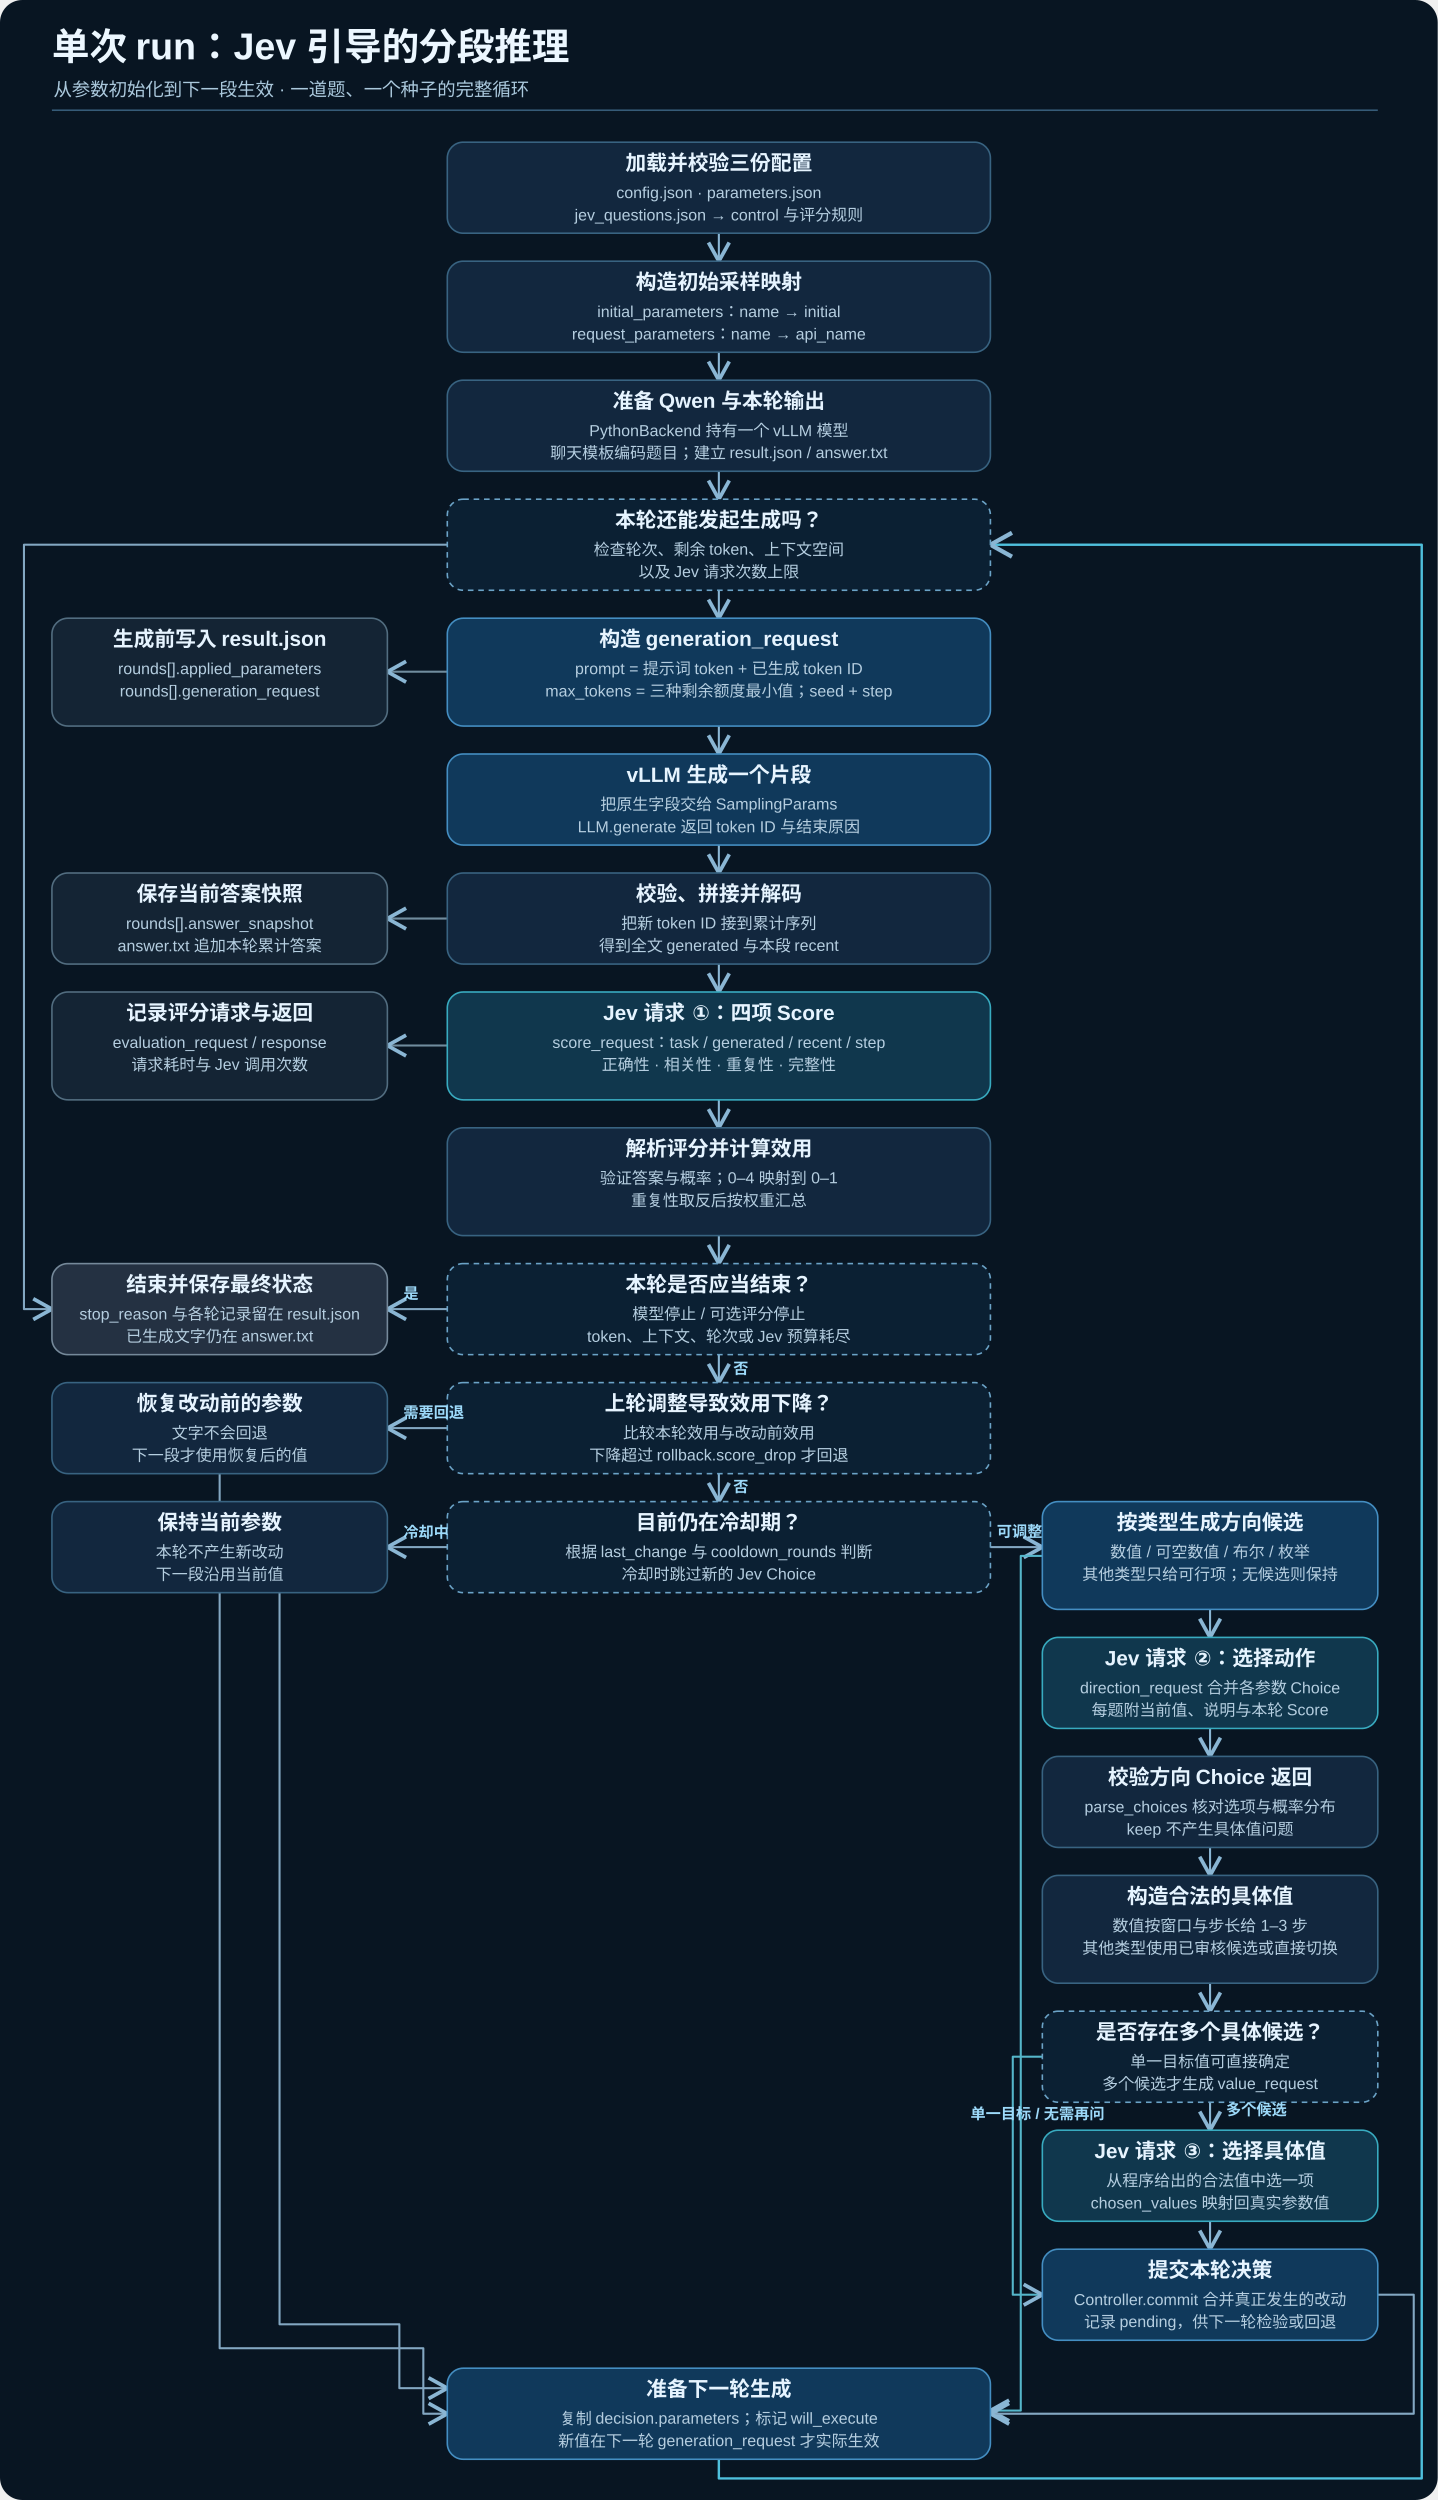
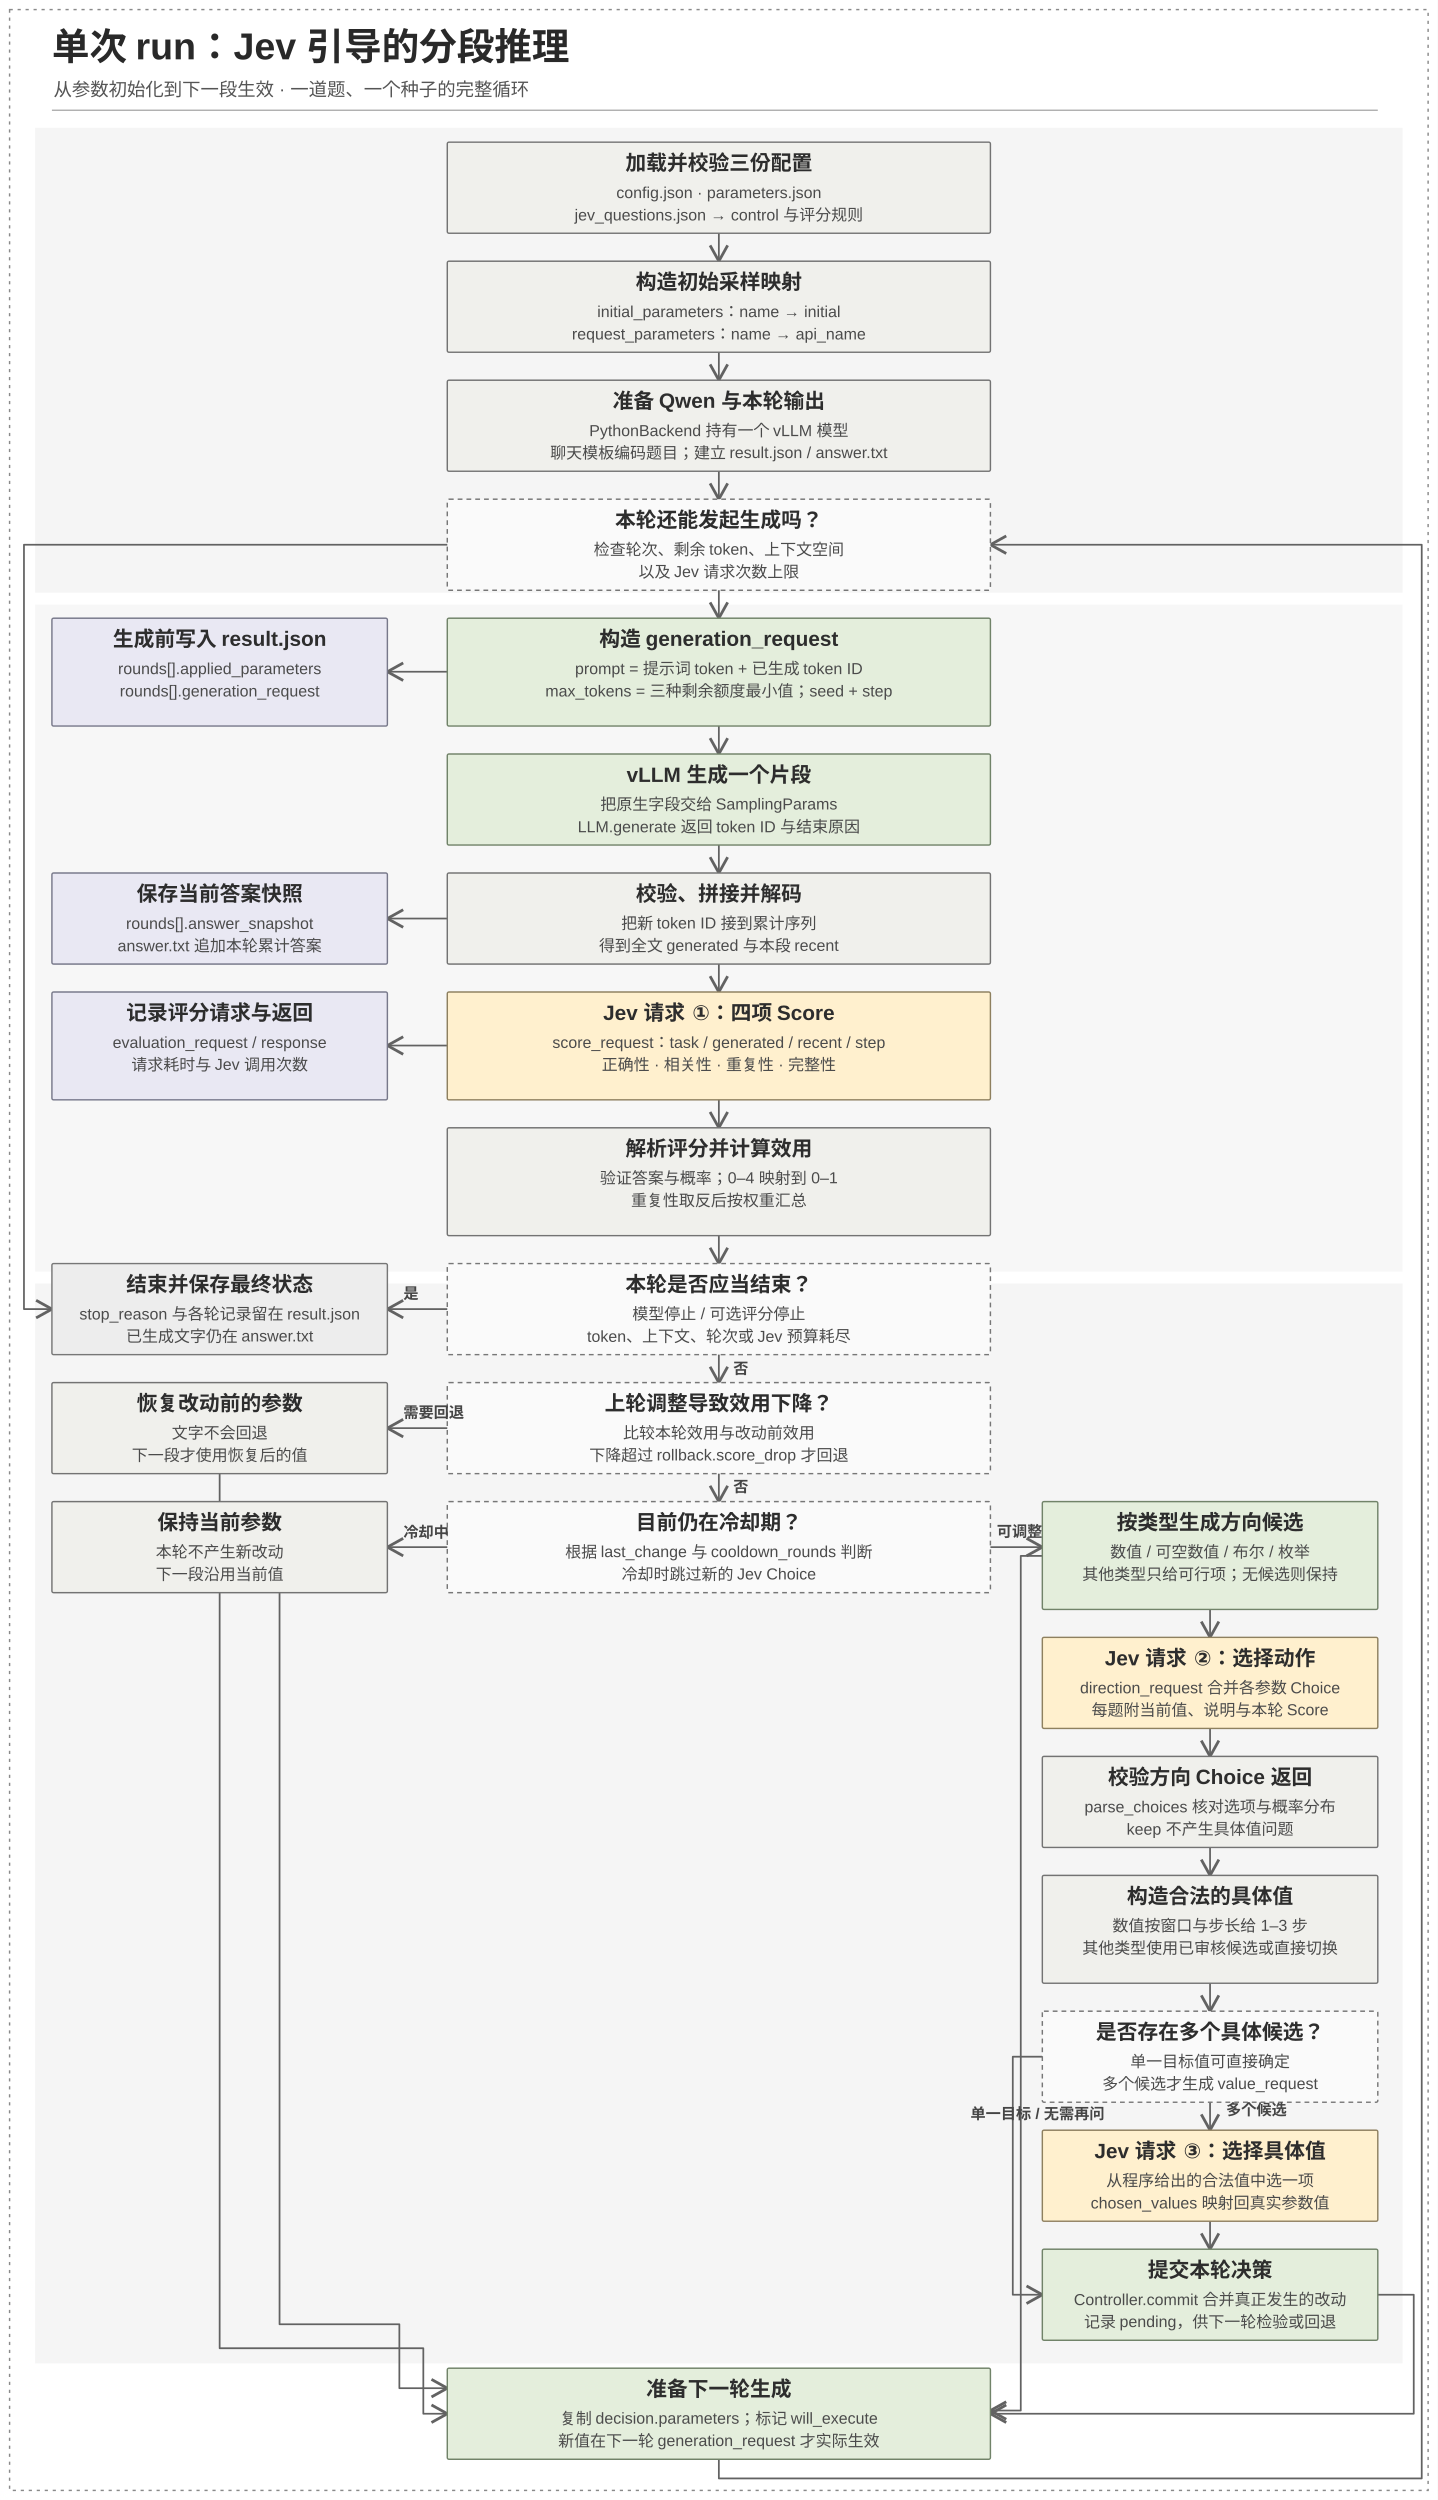
<svg xmlns="http://www.w3.org/2000/svg" viewBox="0 0 1800 3130" role="img" aria-labelledby="title desc">
  <defs>
    <marker id="arrowhead" markerWidth="12" markerHeight="12" refX="10" refY="6" orient="auto">
-       <path d="M1 1 L10 6 L1 11" fill="none" stroke="#8ab6d4" stroke-width="1.8" />
+       <path d="M1 1 L10 6 L1 11" fill="none" stroke="#626262" stroke-width="1.6" />
    </marker>
  </defs>
  <style>
-     .node{fill:#12273e;stroke:#386381;stroke-width:2}
-     .node.emphasis{fill:#10395b;stroke:#448ec2}
-     .node.jev{fill:#10374d;stroke:#38abc0}
-     .node.decision{fill:#0b2033;stroke:#6ba3c7;stroke-dasharray:7 6}
-     .node.record{fill:#142434;stroke:#526d80}.node.finish{fill:#243142;stroke:#75899a}
-     .node-title{fill:#e6f4ff;font:700 26px Arial,'Microsoft YaHei',sans-serif}
-     .node-detail{fill:#b5cee0;font:20px Arial,'Microsoft YaHei',sans-serif}
-     .edge{fill:none;stroke:#8ab6d4;stroke-width:2.6;stroke-linejoin:round;stroke-linecap:round}
-     .edge.record{stroke:#708c9e}.edge.branch{stroke:#83a7c2}.edge.bypass{stroke:#55b6ca}.edge.loop{stroke:#4fc0dd;stroke-width:3}
-     .edge-label{fill:#9ddafa;font:700 19px Arial,'Microsoft YaHei',sans-serif}
+     .node{fill:#f0f0ec;stroke:#737373;stroke-width:1.8}
+     .node.emphasis{fill:#e4eedc;stroke:#718369}
+     .node.jev{fill:#fff0ce;stroke:#8e805f}
+     .node.decision{fill:#fafafa;stroke:#777;stroke-dasharray:6 5}
+     .node.record{fill:#e9e8f3;stroke:#77788a}.node.finish{fill:#ededed;stroke:#777}
+     .node-title{fill:#2d2d2d;font:700 26px Arial,'Microsoft YaHei',sans-serif}
+     .node-detail{fill:#4b4b4b;font:20px Arial,'Microsoft YaHei',sans-serif}
+     .edge{fill:none;stroke:#626262;stroke-width:2.2;stroke-linejoin:round;stroke-linecap:round}
+     .edge.record,.edge.branch,.edge.bypass,.edge.loop{stroke:#626262}
+     .edge-label{fill:#454545;font:700 19px Arial,'Microsoft YaHei',sans-serif}
  </style>
-   <rect width="1800" height="3130" rx="28" fill="#081522" />
-   <text x="65" y="75" fill="#ecf7ff" font-family="Arial,'Microsoft YaHei',sans-serif" font-size="47" font-weight="700">单次 run：Jev 引导的分段推理</text>
-   <text x="67" y="120" fill="#aac8dc" font-family="Arial,'Microsoft YaHei',sans-serif" font-size="23">从参数初始化到下一段生效 · 一道题、一个种子的完整循环</text>
-   <path d="M65 138 H1725" stroke="#365b78" stroke-width="2" />
+   <rect width="1800" height="3130" fill="#fff" />
+   <rect x="12" y="12" width="1776" height="3106" fill="none" stroke="#8a8a8a" stroke-width="1.8" stroke-dasharray="4 6" />
+   <rect x="44" y="160" width="1712" height="582" fill="#f5f5f5" />
+   <rect x="44" y="757" width="1712" height="835" fill="#f7f7f7" />
+   <rect x="44" y="1607" width="1712" height="1352" fill="#f5f5f5" />
+   <text x="65" y="75" fill="#292929" font-family="Arial,'Microsoft YaHei',sans-serif" font-size="47" font-weight="700">单次 run：Jev 引导的分段推理</text>
+   <text x="67" y="120" fill="#555" font-family="Arial,'Microsoft YaHei',sans-serif" font-size="23">从参数初始化到下一段生效 · 一道题、一个种子的完整循环</text>
+   <path d="M65 138 H1725" stroke="#a0a0a0" stroke-width="1.5" />
  <g transform="translate(0,-120)">
    <path d="M900 412 V447" class="edge " marker-end="url(#arrowhead)" />
    <path d="M900 561 V596" class="edge " marker-end="url(#arrowhead)" />
    <path d="M900 710 V745" class="edge " marker-end="url(#arrowhead)" />
    <path d="M900 859 V894" class="edge " marker-end="url(#arrowhead)" />
    <path d="M900 1029 V1064" class="edge " marker-end="url(#arrowhead)" />
    <path d="M560 802 H30 V1759 H65" class="edge branch" marker-end="url(#arrowhead)" />
    <path d="M560 961 H485" class="edge record" marker-end="url(#arrowhead)" />
    <path d="M900 1178 V1213" class="edge " marker-end="url(#arrowhead)" />
    <path d="M560 1270 H485" class="edge record" marker-end="url(#arrowhead)" />
    <path d="M900 1327 V1362" class="edge " marker-end="url(#arrowhead)" />
    <path d="M560 1429 H485" class="edge record" marker-end="url(#arrowhead)" />
    <path d="M900 1497 V1532" class="edge " marker-end="url(#arrowhead)" />
    <path d="M900 1667 V1702" class="edge " marker-end="url(#arrowhead)" />
    <path d="M560 1759 H485" class="edge branch" marker-end="url(#arrowhead)" />
    <path d="M900 1816 V1851" class="edge " marker-end="url(#arrowhead)" />
    <path d="M560 1908 H485" class="edge branch" marker-end="url(#arrowhead)" />
    <path d="M900 1965 V2000" class="edge " marker-end="url(#arrowhead)" />
    <path d="M560 2057 H485" class="edge branch" marker-end="url(#arrowhead)" />
    <path d="M1240 2057 H1305" class="edge branch" marker-end="url(#arrowhead)" />
    <path d="M1515 2135 V2170" class="edge " marker-end="url(#arrowhead)" />
    <path d="M1515 2284 V2319" class="edge " marker-end="url(#arrowhead)" />
    <path d="M1515 2433 V2468" class="edge " marker-end="url(#arrowhead)" />
    <path d="M1515 2603 V2638" class="edge " marker-end="url(#arrowhead)" />
    <path d="M1515 2752 V2787" class="edge " marker-end="url(#arrowhead)" />
    <path d="M1515 2901 V2936" class="edge " marker-end="url(#arrowhead)" />
    <path d="M1305 2695 H1268 V2993 H1305" class="edge bypass" marker-end="url(#arrowhead)" />
    <path d="M1305 2068 H1278 V3138 H1240" class="edge bypass" marker-end="url(#arrowhead)" />
    <path d="M1725 2993 H1770 V3142 H1240" class="edge branch" marker-end="url(#arrowhead)" />
    <path d="M275 1965 V3060 H530 V3142 H560" class="edge branch" marker-end="url(#arrowhead)" />
    <path d="M350 2114 V3030 H500 V3110 H560" class="edge branch" marker-end="url(#arrowhead)" />
    <path d="M900 3199 V3223 H1780 V802 H1240" class="edge loop" marker-end="url(#arrowhead)" />
    <g>
-       <rect x="560" y="298" width="680" height="114" rx="20" class="node normal" />
+       <rect x="560" y="298" width="680" height="114" rx="2" class="node normal" />
      <text x="900" y="333" text-anchor="middle" class="node-title">加载并校验三份配置</text>
      <text x="900" y="368" text-anchor="middle" class="node-detail">config.json · parameters.json</text>
      <text x="900" y="396" text-anchor="middle" class="node-detail">jev_questions.json → control 与评分规则</text>
    </g>
    <g>
-       <rect x="560" y="447" width="680" height="114" rx="20" class="node normal" />
+       <rect x="560" y="447" width="680" height="114" rx="2" class="node normal" />
      <text x="900" y="482" text-anchor="middle" class="node-title">构造初始采样映射</text>
      <text x="900" y="517" text-anchor="middle" class="node-detail">initial_parameters：name → initial</text>
      <text x="900" y="545" text-anchor="middle" class="node-detail">request_parameters：name → api_name</text>
    </g>
    <g>
-       <rect x="560" y="596" width="680" height="114" rx="20" class="node normal" />
+       <rect x="560" y="596" width="680" height="114" rx="2" class="node normal" />
      <text x="900" y="631" text-anchor="middle" class="node-title">准备 Qwen 与本轮输出</text>
      <text x="900" y="666" text-anchor="middle" class="node-detail">PythonBackend 持有一个 vLLM 模型</text>
      <text x="900" y="694" text-anchor="middle" class="node-detail">聊天模板编码题目；建立 result.json / answer.txt</text>
    </g>
    <g>
-       <rect x="560" y="745" width="680" height="114" rx="20" class="node decision" />
+       <rect x="560" y="745" width="680" height="114" rx="2" class="node decision" />
      <text x="900" y="780" text-anchor="middle" class="node-title">本轮还能发起生成吗？</text>
      <text x="900" y="815" text-anchor="middle" class="node-detail">检查轮次、剩余 token、上下文空间</text>
      <text x="900" y="843" text-anchor="middle" class="node-detail">以及 Jev 请求次数上限</text>
    </g>
    <g>
-       <rect x="560" y="894" width="680" height="135" rx="20" class="node emphasis" />
+       <rect x="560" y="894" width="680" height="135" rx="2" class="node emphasis" />
      <text x="900" y="929" text-anchor="middle" class="node-title">构造 generation_request</text>
      <text x="900" y="964" text-anchor="middle" class="node-detail">prompt = 提示词 token + 已生成 token ID</text>
      <text x="900" y="992" text-anchor="middle" class="node-detail">max_tokens = 三种剩余额度最小值；seed + step</text>
    </g>
    <g>
-       <rect x="65" y="894" width="420" height="135" rx="20" class="node record" />
+       <rect x="65" y="894" width="420" height="135" rx="2" class="node record" />
      <text x="275" y="929" text-anchor="middle" class="node-title">生成前写入 result.json</text>
      <text x="275" y="964" text-anchor="middle" class="node-detail">rounds[].applied_parameters</text>
      <text x="275" y="992" text-anchor="middle" class="node-detail">rounds[].generation_request</text>
    </g>
    <g>
-       <rect x="560" y="1064" width="680" height="114" rx="20" class="node emphasis" />
+       <rect x="560" y="1064" width="680" height="114" rx="2" class="node emphasis" />
      <text x="900" y="1099" text-anchor="middle" class="node-title">vLLM 生成一个片段</text>
      <text x="900" y="1134" text-anchor="middle" class="node-detail">把原生字段交给 SamplingParams</text>
      <text x="900" y="1162" text-anchor="middle" class="node-detail">LLM.generate 返回 token ID 与结束原因</text>
    </g>
    <g>
-       <rect x="560" y="1213" width="680" height="114" rx="20" class="node normal" />
+       <rect x="560" y="1213" width="680" height="114" rx="2" class="node normal" />
      <text x="900" y="1248" text-anchor="middle" class="node-title">校验、拼接并解码</text>
      <text x="900" y="1283" text-anchor="middle" class="node-detail">把新 token ID 接到累计序列</text>
      <text x="900" y="1311" text-anchor="middle" class="node-detail">得到全文 generated 与本段 recent</text>
    </g>
    <g>
-       <rect x="65" y="1213" width="420" height="114" rx="20" class="node record" />
+       <rect x="65" y="1213" width="420" height="114" rx="2" class="node record" />
      <text x="275" y="1248" text-anchor="middle" class="node-title">保存当前答案快照</text>
      <text x="275" y="1283" text-anchor="middle" class="node-detail">rounds[].answer_snapshot</text>
      <text x="275" y="1311" text-anchor="middle" class="node-detail">answer.txt 追加本轮累计答案</text>
    </g>
    <g>
-       <rect x="560" y="1362" width="680" height="135" rx="20" class="node jev" />
+       <rect x="560" y="1362" width="680" height="135" rx="2" class="node jev" />
      <text x="900" y="1397" text-anchor="middle" class="node-title">Jev 请求 ①：四项 Score</text>
      <text x="900" y="1432" text-anchor="middle" class="node-detail">score_request：task / generated / recent / step</text>
      <text x="900" y="1460" text-anchor="middle" class="node-detail">正确性 · 相关性 · 重复性 · 完整性</text>
    </g>
    <g>
-       <rect x="65" y="1362" width="420" height="135" rx="20" class="node record" />
+       <rect x="65" y="1362" width="420" height="135" rx="2" class="node record" />
      <text x="275" y="1397" text-anchor="middle" class="node-title">记录评分请求与返回</text>
      <text x="275" y="1432" text-anchor="middle" class="node-detail">evaluation_request / response</text>
      <text x="275" y="1460" text-anchor="middle" class="node-detail">请求耗时与 Jev 调用次数</text>
    </g>
    <g>
-       <rect x="560" y="1532" width="680" height="135" rx="20" class="node normal" />
+       <rect x="560" y="1532" width="680" height="135" rx="2" class="node normal" />
      <text x="900" y="1567" text-anchor="middle" class="node-title">解析评分并计算效用</text>
      <text x="900" y="1602" text-anchor="middle" class="node-detail">验证答案与概率；0–4 映射到 0–1</text>
      <text x="900" y="1630" text-anchor="middle" class="node-detail">重复性取反后按权重汇总</text>
    </g>
    <g>
-       <rect x="560" y="1702" width="680" height="114" rx="20" class="node decision" />
+       <rect x="560" y="1702" width="680" height="114" rx="2" class="node decision" />
      <text x="900" y="1737" text-anchor="middle" class="node-title">本轮是否应当结束？</text>
      <text x="900" y="1772" text-anchor="middle" class="node-detail">模型停止 / 可选评分停止</text>
      <text x="900" y="1800" text-anchor="middle" class="node-detail">token、上下文、轮次或 Jev 预算耗尽</text>
    </g>
    <g>
-       <rect x="65" y="1702" width="420" height="114" rx="20" class="node finish" />
+       <rect x="65" y="1702" width="420" height="114" rx="2" class="node finish" />
      <text x="275" y="1737" text-anchor="middle" class="node-title">结束并保存最终状态</text>
      <text x="275" y="1772" text-anchor="middle" class="node-detail">stop_reason 与各轮记录留在 result.json</text>
      <text x="275" y="1800" text-anchor="middle" class="node-detail">已生成文字仍在 answer.txt</text>
    </g>
    <g>
-       <rect x="560" y="1851" width="680" height="114" rx="20" class="node decision" />
+       <rect x="560" y="1851" width="680" height="114" rx="2" class="node decision" />
      <text x="900" y="1886" text-anchor="middle" class="node-title">上轮调整导致效用下降？</text>
      <text x="900" y="1921" text-anchor="middle" class="node-detail">比较本轮效用与改动前效用</text>
      <text x="900" y="1949" text-anchor="middle" class="node-detail">下降超过 rollback.score_drop 才回退</text>
    </g>
    <g>
-       <rect x="65" y="1851" width="420" height="114" rx="20" class="node normal" />
+       <rect x="65" y="1851" width="420" height="114" rx="2" class="node normal" />
      <text x="275" y="1886" text-anchor="middle" class="node-title">恢复改动前的参数</text>
      <text x="275" y="1921" text-anchor="middle" class="node-detail">文字不会回退</text>
      <text x="275" y="1949" text-anchor="middle" class="node-detail">下一段才使用恢复后的值</text>
    </g>
    <g>
-       <rect x="560" y="2000" width="680" height="114" rx="20" class="node decision" />
+       <rect x="560" y="2000" width="680" height="114" rx="2" class="node decision" />
      <text x="900" y="2035" text-anchor="middle" class="node-title">目前仍在冷却期？</text>
      <text x="900" y="2070" text-anchor="middle" class="node-detail">根据 last_change 与 cooldown_rounds 判断</text>
      <text x="900" y="2098" text-anchor="middle" class="node-detail">冷却时跳过新的 Jev Choice</text>
    </g>
    <g>
-       <rect x="65" y="2000" width="420" height="114" rx="20" class="node normal" />
+       <rect x="65" y="2000" width="420" height="114" rx="2" class="node normal" />
      <text x="275" y="2035" text-anchor="middle" class="node-title">保持当前参数</text>
      <text x="275" y="2070" text-anchor="middle" class="node-detail">本轮不产生新改动</text>
      <text x="275" y="2098" text-anchor="middle" class="node-detail">下一段沿用当前值</text>
    </g>
    <g>
-       <rect x="1305" y="2000" width="420" height="135" rx="20" class="node emphasis" />
+       <rect x="1305" y="2000" width="420" height="135" rx="2" class="node emphasis" />
      <text x="1515" y="2035" text-anchor="middle" class="node-title">按类型生成方向候选</text>
      <text x="1515" y="2070" text-anchor="middle" class="node-detail">数值 / 可空数值 / 布尔 / 枚举</text>
      <text x="1515" y="2098" text-anchor="middle" class="node-detail">其他类型只给可行项；无候选则保持</text>
    </g>
    <g>
-       <rect x="1305" y="2170" width="420" height="114" rx="20" class="node jev" />
+       <rect x="1305" y="2170" width="420" height="114" rx="2" class="node jev" />
      <text x="1515" y="2205" text-anchor="middle" class="node-title">Jev 请求 ②：选择动作</text>
      <text x="1515" y="2240" text-anchor="middle" class="node-detail">direction_request 合并各参数 Choice</text>
      <text x="1515" y="2268" text-anchor="middle" class="node-detail">每题附当前值、说明与本轮 Score</text>
    </g>
    <g>
-       <rect x="1305" y="2319" width="420" height="114" rx="20" class="node normal" />
+       <rect x="1305" y="2319" width="420" height="114" rx="2" class="node normal" />
      <text x="1515" y="2354" text-anchor="middle" class="node-title">校验方向 Choice 返回</text>
      <text x="1515" y="2389" text-anchor="middle" class="node-detail">parse_choices 核对选项与概率分布</text>
      <text x="1515" y="2417" text-anchor="middle" class="node-detail">keep 不产生具体值问题</text>
    </g>
    <g>
-       <rect x="1305" y="2468" width="420" height="135" rx="20" class="node normal" />
+       <rect x="1305" y="2468" width="420" height="135" rx="2" class="node normal" />
      <text x="1515" y="2503" text-anchor="middle" class="node-title">构造合法的具体值</text>
      <text x="1515" y="2538" text-anchor="middle" class="node-detail">数值按窗口与步长给 1–3 步</text>
      <text x="1515" y="2566" text-anchor="middle" class="node-detail">其他类型使用已审核候选或直接切换</text>
    </g>
    <g>
-       <rect x="1305" y="2638" width="420" height="114" rx="20" class="node decision" />
+       <rect x="1305" y="2638" width="420" height="114" rx="2" class="node decision" />
      <text x="1515" y="2673" text-anchor="middle" class="node-title">是否存在多个具体候选？</text>
      <text x="1515" y="2708" text-anchor="middle" class="node-detail">单一目标值可直接确定</text>
      <text x="1515" y="2736" text-anchor="middle" class="node-detail">多个候选才生成 value_request</text>
    </g>
    <g>
-       <rect x="1305" y="2787" width="420" height="114" rx="20" class="node jev" />
+       <rect x="1305" y="2787" width="420" height="114" rx="2" class="node jev" />
      <text x="1515" y="2822" text-anchor="middle" class="node-title">Jev 请求 ③：选择具体值</text>
      <text x="1515" y="2857" text-anchor="middle" class="node-detail">从程序给出的合法值中选一项</text>
      <text x="1515" y="2885" text-anchor="middle" class="node-detail">chosen_values 映射回真实参数值</text>
    </g>
    <g>
-       <rect x="1305" y="2936" width="420" height="114" rx="20" class="node emphasis" />
+       <rect x="1305" y="2936" width="420" height="114" rx="2" class="node emphasis" />
      <text x="1515" y="2971" text-anchor="middle" class="node-title">提交本轮决策</text>
      <text x="1515" y="3006" text-anchor="middle" class="node-detail">Controller.commit 合并真正发生的改动</text>
      <text x="1515" y="3034" text-anchor="middle" class="node-detail">记录 pending，供下一轮检验或回退</text>
    </g>
    <g>
-       <rect x="560" y="3085" width="680" height="114" rx="20" class="node emphasis" />
+       <rect x="560" y="3085" width="680" height="114" rx="2" class="node emphasis" />
      <text x="900" y="3120" text-anchor="middle" class="node-title">准备下一轮生成</text>
      <text x="900" y="3155" text-anchor="middle" class="node-detail">复制 decision.parameters；标记 will_execute</text>
      <text x="900" y="3183" text-anchor="middle" class="node-detail">新值在下一轮 generation_request 才实际生效</text>
    </g>
    <text x="505" y="1746" class="edge-label">是</text>
    <text x="918" y="1840" class="edge-label">否</text>
    <text x="505" y="1895" class="edge-label">需要回退</text>
    <text x="918" y="1988" class="edge-label">否</text>
    <text x="505" y="2045" class="edge-label">冷却中</text>
    <text x="1248" y="2044" class="edge-label">可调整</text>
    <text x="1535" y="2768" class="edge-label">多个候选</text>
    <text x="1215" y="2773" class="edge-label">单一目标 / 无需再问</text>
  </g>
</svg>
